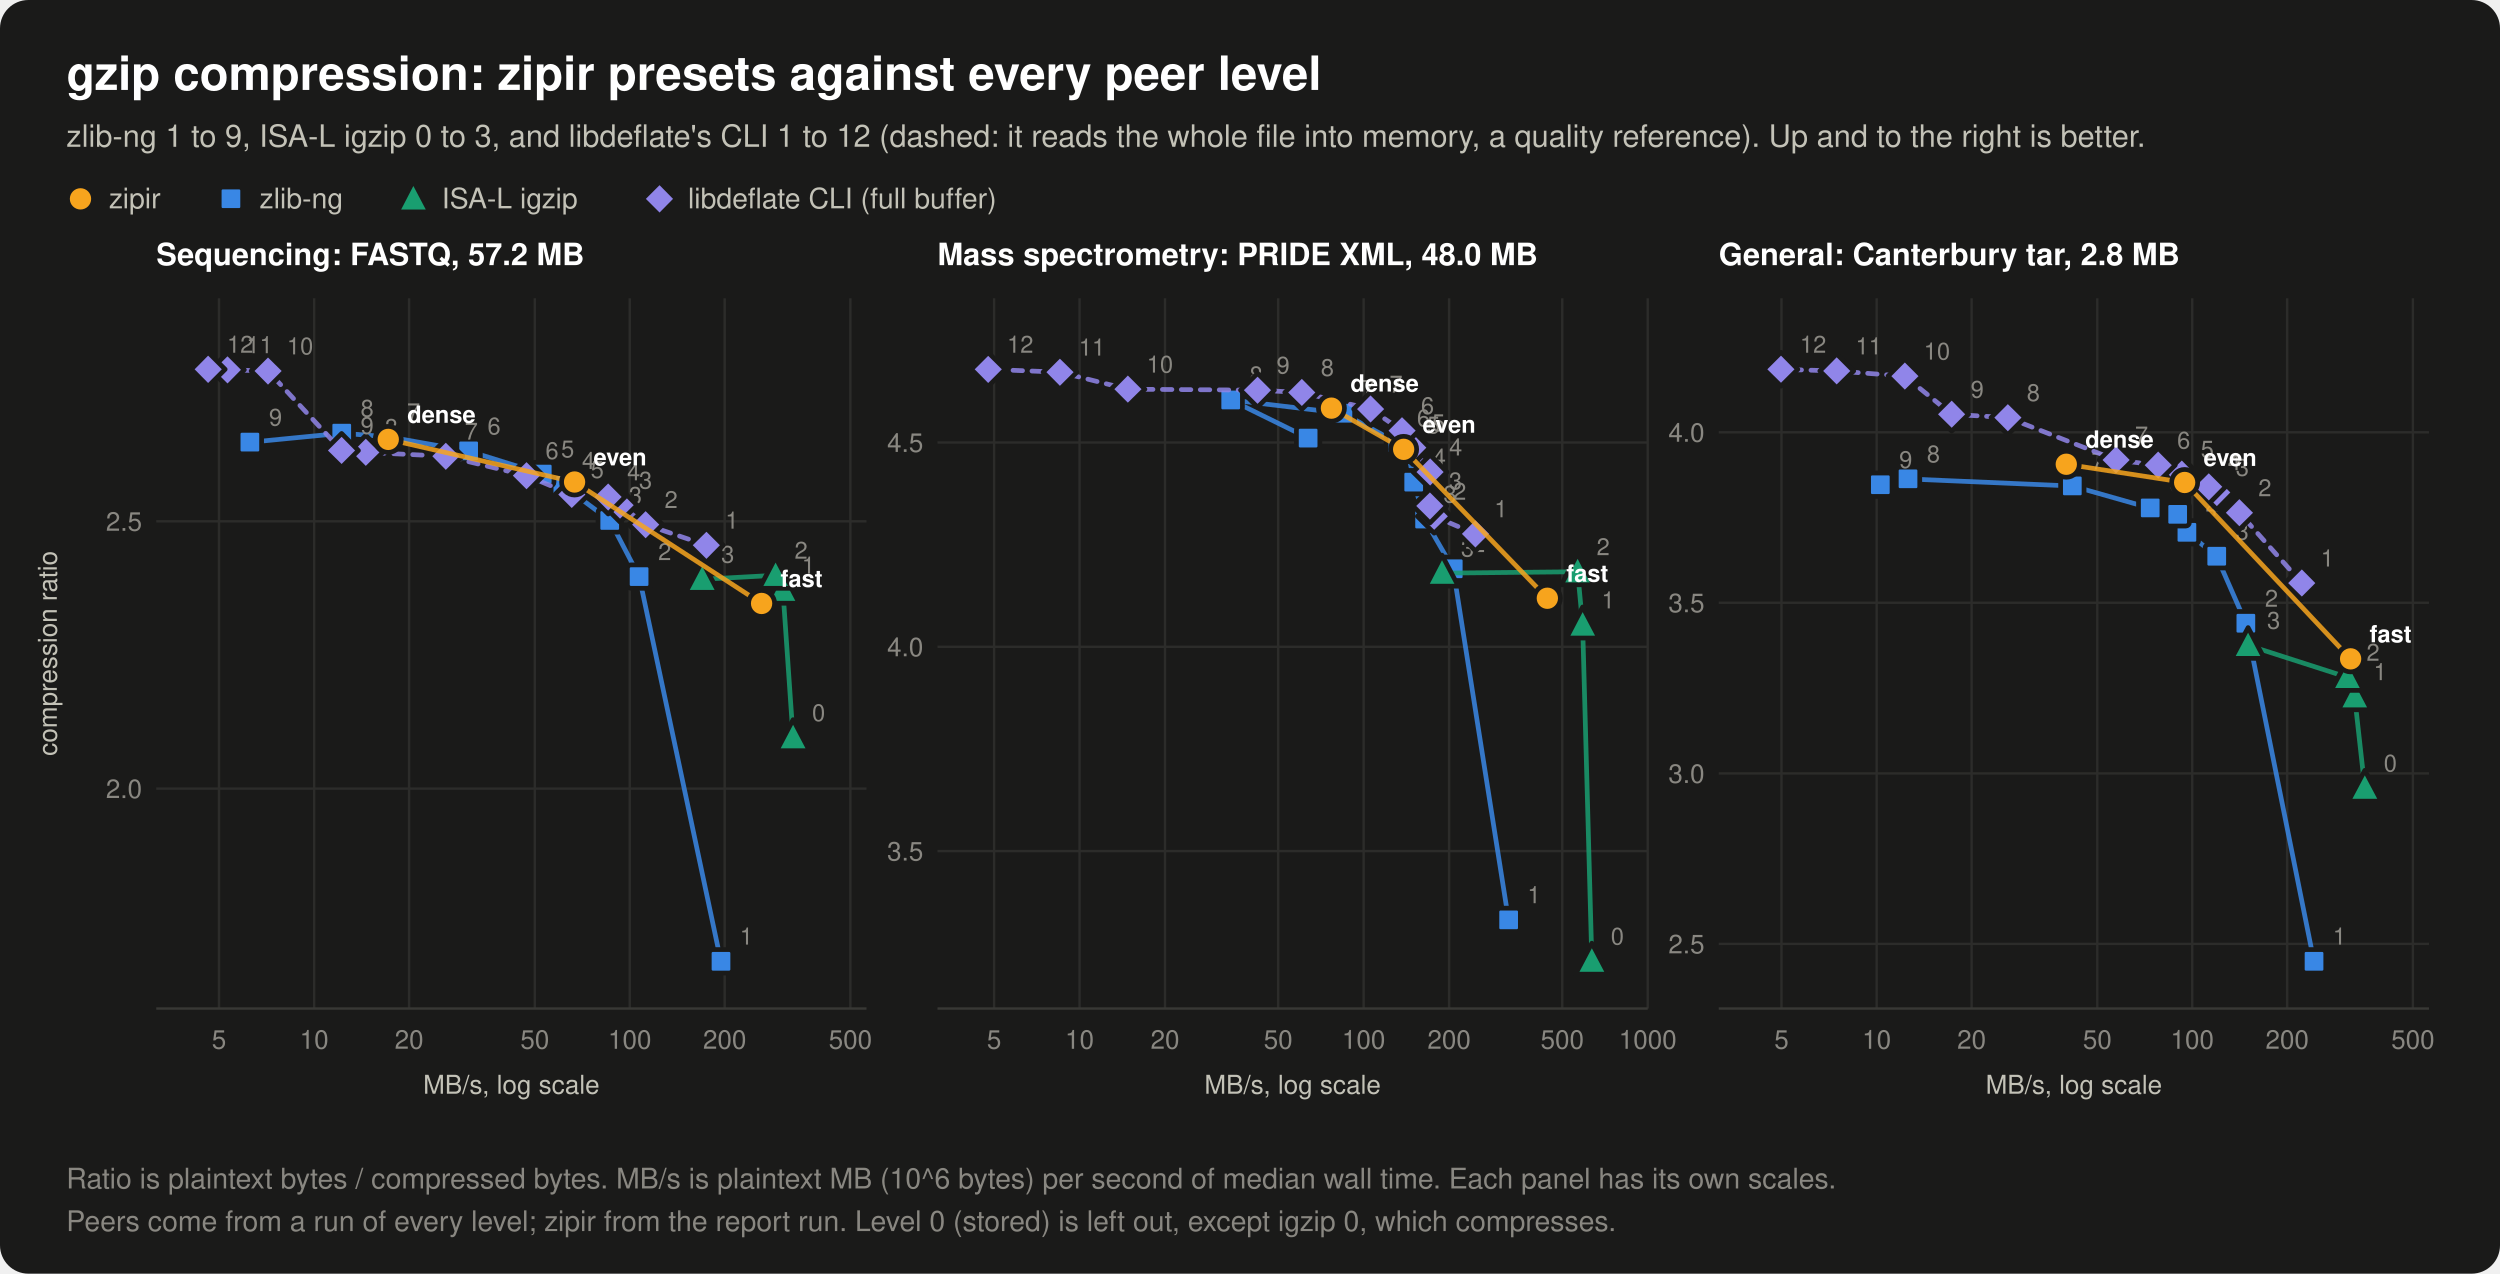
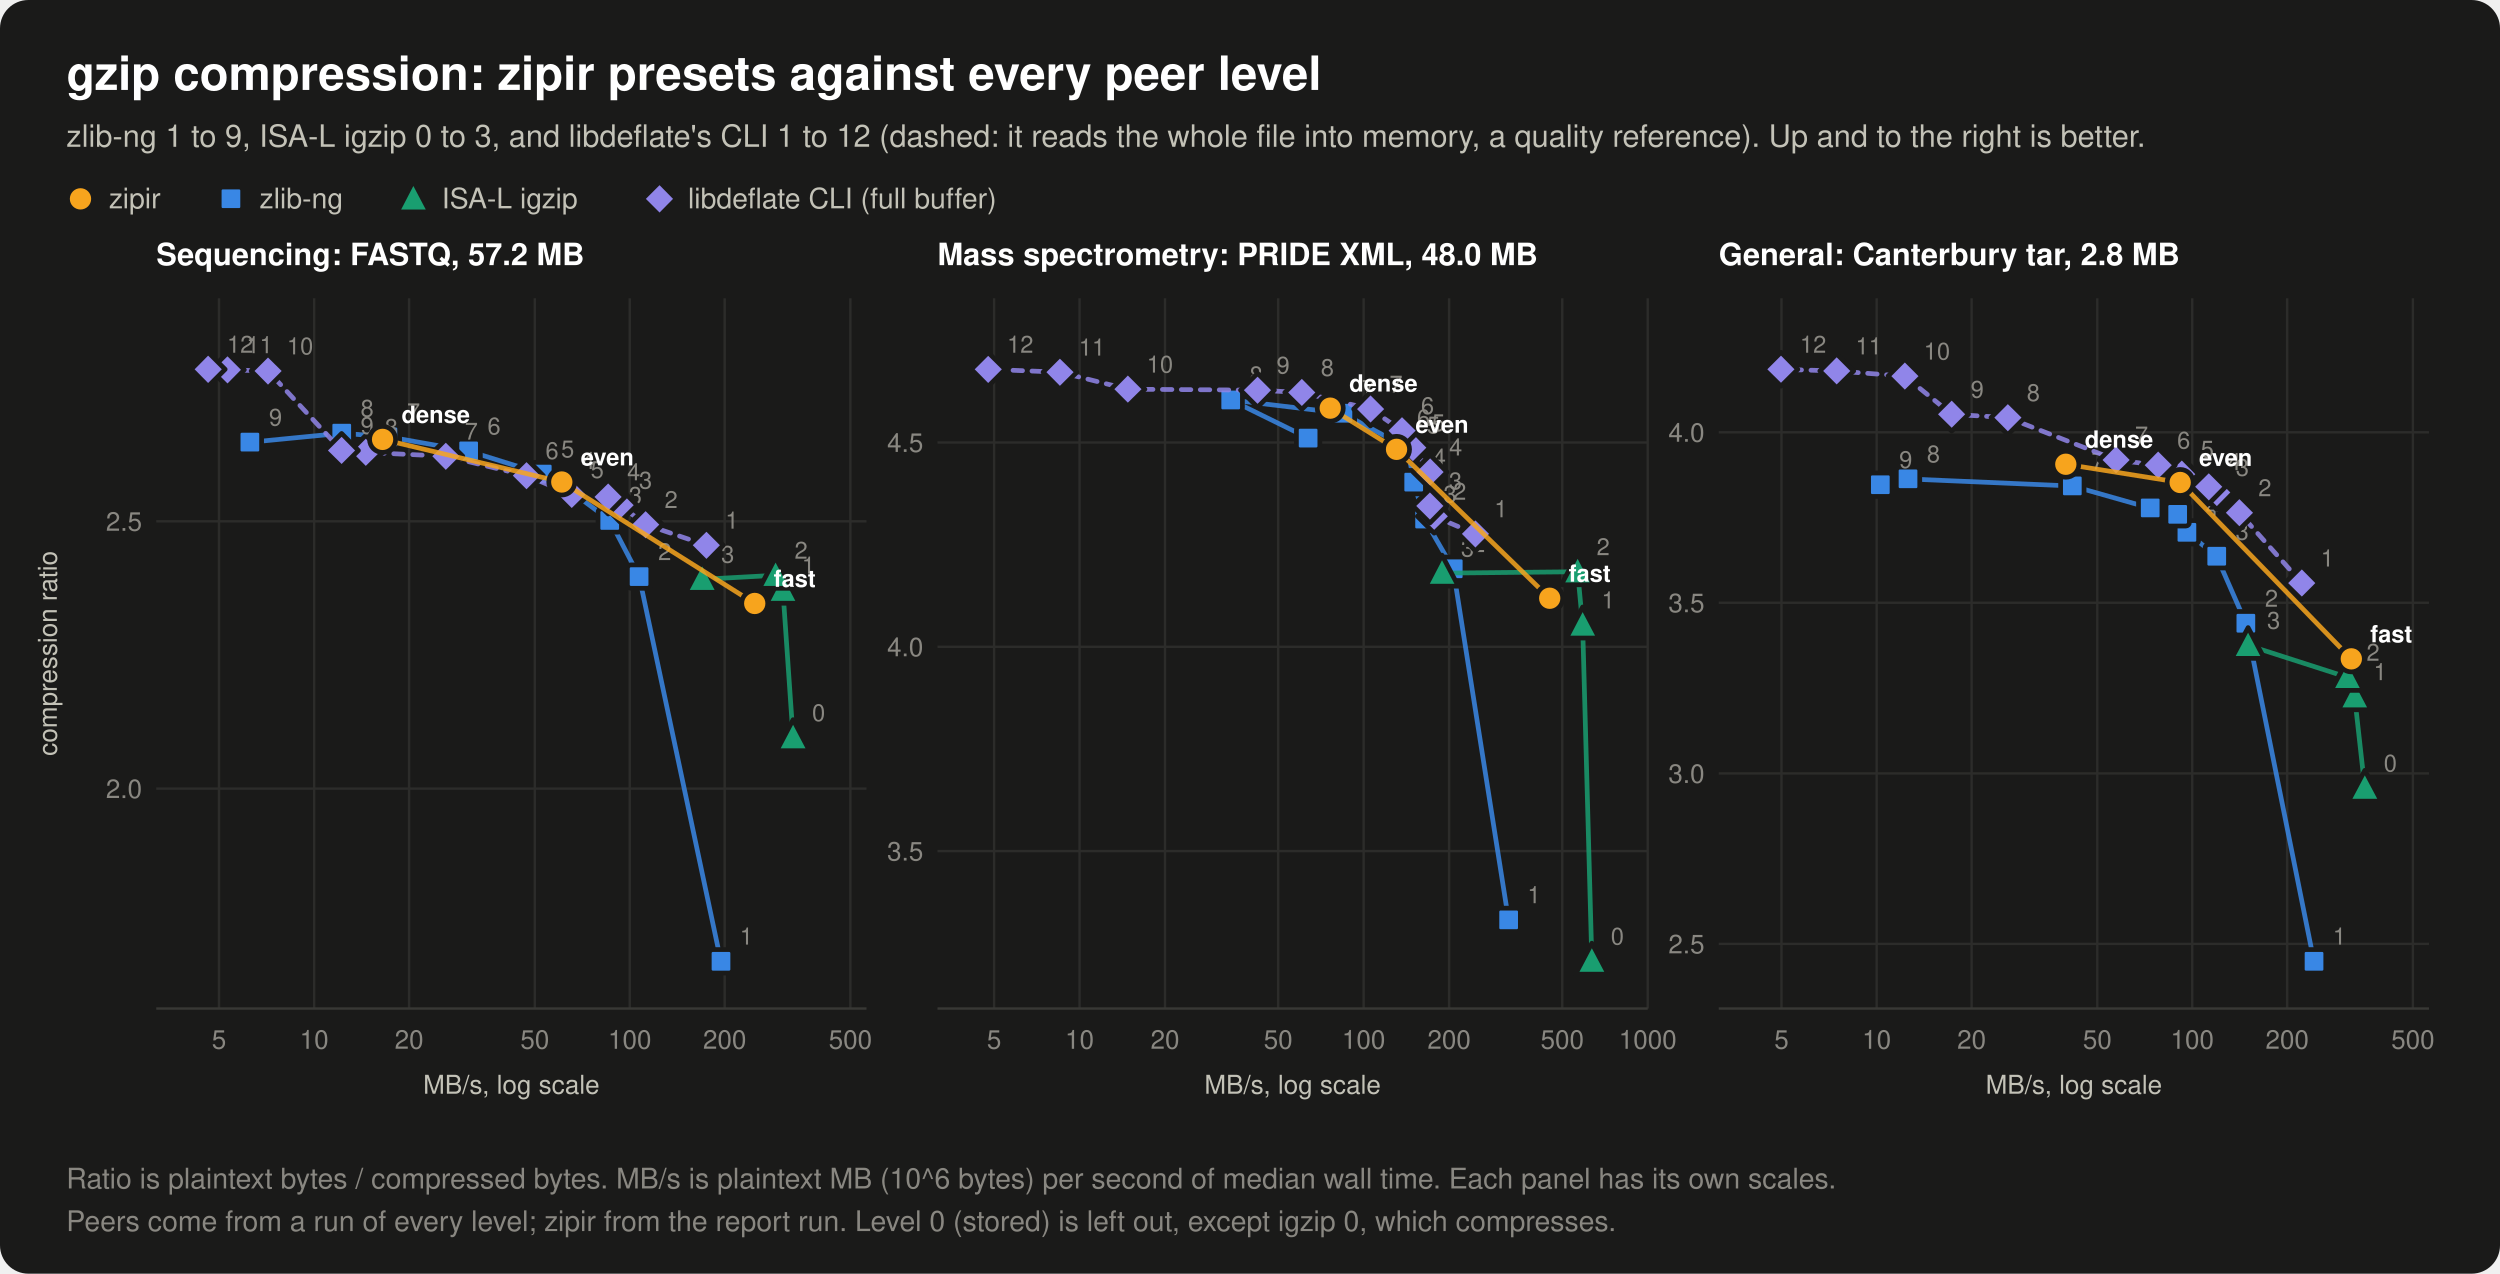
<svg xmlns="http://www.w3.org/2000/svg" viewBox="0 0 1056 538" width="1056" height="538" role="img" font-family="system-ui, -apple-system, &quot;Segoe UI&quot;, Helvetica, Arial, sans-serif">
  <rect width="1056" height="538" rx="12" fill="#1a1a19" />
  <text x="28.0" y="38.0" font-size="20" fill="#ffffff" text-anchor="start" font-weight="650">gzip compression: zipir presets against every peer level</text>
  <text x="28.0" y="62.0" font-size="13" fill="#c3c2b7" text-anchor="start" font-weight="400">zlib-ng 1 to 9, ISA-L igzip 0 to 3, and libdeflate's CLI 1 to 12 (dashed: it reads the whole file into memory, a quality reference). Up and to the right is better.</text>
  <circle cx="34.0" cy="84.0" r="5.5" fill="#f7a41d" stroke="#1a1a19" stroke-width="2" />
  <text x="46.0" y="88.0" font-size="12" fill="#c3c2b7" text-anchor="start" font-weight="400">zipir</text>
  <rect x="92.6" y="79.0" width="9.9" height="9.9" rx="1.5" fill="#3987e5" stroke="#1a1a19" stroke-width="2" />
  <text x="109.6" y="88.0" font-size="12" fill="#c3c2b7" text-anchor="start" font-weight="400">zlib-ng</text>
  <path d="M174.6,76.4 L181.5,89.5 L167.8,89.5 Z" fill="#199e70" stroke="#1a1a19" stroke-width="2" stroke-linejoin="round" />
  <text x="186.6" y="88.0" font-size="12" fill="#c3c2b7" text-anchor="start" font-weight="400">ISA-L igzip</text>
  <path d="M278.6,76.8 L285.7,84.0 L278.6,91.2 L271.4,84.0 Z" fill="#9085e9" stroke="#1a1a19" stroke-width="2" stroke-linejoin="round" />
  <text x="290.6" y="88.0" font-size="12" fill="#c3c2b7" text-anchor="start" font-weight="400">libdeflate CLI (full buffer)</text>
  <text x="66.0" y="112.0" font-size="13" fill="#ffffff" text-anchor="start" font-weight="600">Sequencing: FASTQ, 57.2 MB</text>
  <line x1="92.5" y1="126.0" x2="92.5" y2="426.0" stroke="#2c2c2a" stroke-width="1" />
  <text x="92.5" y="443.0" font-size="11" fill="#898781" text-anchor="middle" font-weight="400">5</text>
  <line x1="132.7" y1="126.0" x2="132.7" y2="426.0" stroke="#2c2c2a" stroke-width="1" />
  <text x="132.7" y="443.0" font-size="11" fill="#898781" text-anchor="middle" font-weight="400">10</text>
  <line x1="172.8" y1="126.0" x2="172.8" y2="426.0" stroke="#2c2c2a" stroke-width="1" />
  <text x="172.8" y="443.0" font-size="11" fill="#898781" text-anchor="middle" font-weight="400">20</text>
  <line x1="225.9" y1="126.0" x2="225.9" y2="426.0" stroke="#2c2c2a" stroke-width="1" />
  <text x="225.9" y="443.0" font-size="11" fill="#898781" text-anchor="middle" font-weight="400">50</text>
  <line x1="266.0" y1="126.0" x2="266.0" y2="426.0" stroke="#2c2c2a" stroke-width="1" />
  <text x="266.0" y="443.0" font-size="11" fill="#898781" text-anchor="middle" font-weight="400">100</text>
  <line x1="306.1" y1="126.0" x2="306.1" y2="426.0" stroke="#2c2c2a" stroke-width="1" />
  <text x="306.1" y="443.0" font-size="11" fill="#898781" text-anchor="middle" font-weight="400">200</text>
  <line x1="359.2" y1="126.0" x2="359.2" y2="426.0" stroke="#2c2c2a" stroke-width="1" />
  <text x="359.2" y="443.0" font-size="11" fill="#898781" text-anchor="middle" font-weight="400">500</text>
  <line x1="66.0" y1="333.1" x2="366.0" y2="333.1" stroke="#2c2c2a" stroke-width="1" />
  <text x="60.0" y="337.1" font-size="11" fill="#898781" text-anchor="end" font-weight="400">2.0</text>
  <line x1="66.0" y1="220.2" x2="366.0" y2="220.2" stroke="#2c2c2a" stroke-width="1" />
  <text x="60.0" y="224.2" font-size="11" fill="#898781" text-anchor="end" font-weight="400">2.5</text>
  <line x1="66.0" y1="426.0" x2="366.0" y2="426.0" stroke="#383835" stroke-width="1" />
  <path d="M304.5,406.0 L270.0,243.6 L257.6,219.8 L237.8,205.1 L229.0,200.2 L197.9,190.5 L163.9,184.5 L144.3,183.0 L105.6,186.8" fill="none" stroke="#3987e5" stroke-width="2" stroke-linejoin="round" stroke-linecap="round" opacity="0.85" />
  <rect x="299.6" y="401.1" width="9.9" height="9.9" rx="1.5" fill="#3987e5" stroke="#1a1a19" stroke-width="2" />
  <text x="312.5" y="399.0" font-size="10" fill="#898781" text-anchor="start" font-weight="400">1</text>
  <rect x="265.0" y="238.6" width="9.9" height="9.9" rx="1.5" fill="#3987e5" stroke="#1a1a19" stroke-width="2" />
  <text x="278.0" y="236.6" font-size="10" fill="#898781" text-anchor="start" font-weight="400">2</text>
  <rect x="252.6" y="214.9" width="9.9" height="9.9" rx="1.5" fill="#3987e5" stroke="#1a1a19" stroke-width="2" />
  <text x="265.6" y="212.8" font-size="10" fill="#898781" text-anchor="start" font-weight="400">3</text>
  <rect x="232.8" y="200.1" width="9.9" height="9.9" rx="1.5" fill="#3987e5" stroke="#1a1a19" stroke-width="2" />
  <text x="245.8" y="198.1" font-size="10" fill="#898781" text-anchor="start" font-weight="400">4</text>
  <rect x="224.1" y="195.3" width="9.9" height="9.9" rx="1.5" fill="#3987e5" stroke="#1a1a19" stroke-width="2" />
  <text x="237.0" y="193.2" font-size="10" fill="#898781" text-anchor="start" font-weight="400">5</text>
  <rect x="193.0" y="185.5" width="9.9" height="9.9" rx="1.5" fill="#3987e5" stroke="#1a1a19" stroke-width="2" />
  <text x="205.9" y="183.5" font-size="10" fill="#898781" text-anchor="start" font-weight="400">6</text>
  <rect x="158.9" y="179.6" width="9.9" height="9.9" rx="1.5" fill="#3987e5" stroke="#1a1a19" stroke-width="2" />
  <text x="171.9" y="177.5" font-size="10" fill="#898781" text-anchor="start" font-weight="400">7</text>
  <rect x="139.4" y="178.0" width="9.9" height="9.9" rx="1.5" fill="#3987e5" stroke="#1a1a19" stroke-width="2" />
  <text x="152.3" y="176.0" font-size="10" fill="#898781" text-anchor="start" font-weight="400">8</text>
  <rect x="100.6" y="181.8" width="9.9" height="9.9" rx="1.5" fill="#3987e5" stroke="#1a1a19" stroke-width="2" />
  <text x="113.6" y="179.8" font-size="10" fill="#898781" text-anchor="start" font-weight="400">9</text>
  <path d="M335.0,311.6 L330.7,249.3 L327.6,243.0 L296.6,244.7" fill="none" stroke="#199e70" stroke-width="2" stroke-linejoin="round" stroke-linecap="round" opacity="0.85" />
  <path d="M335.0,304.0 L341.9,317.1 L328.1,317.1 Z" fill="#199e70" stroke="#1a1a19" stroke-width="2" stroke-linejoin="round" />
  <text x="343.0" y="304.6" font-size="10" fill="#898781" text-anchor="start" font-weight="400">0</text>
  <path d="M330.7,241.7 L337.6,254.8 L323.9,254.8 Z" fill="#199e70" stroke="#1a1a19" stroke-width="2" stroke-linejoin="round" />
  <text x="338.7" y="242.3" font-size="10" fill="#898781" text-anchor="start" font-weight="400">1</text>
  <path d="M327.6,235.5 L334.5,248.5 L320.8,248.5 Z" fill="#199e70" stroke="#1a1a19" stroke-width="2" stroke-linejoin="round" />
  <text x="335.6" y="236.0" font-size="10" fill="#898781" text-anchor="start" font-weight="400">2</text>
  <path d="M296.6,237.1 L303.5,250.2 L289.7,250.2 Z" fill="#199e70" stroke="#1a1a19" stroke-width="2" stroke-linejoin="round" />
  <text x="304.6" y="237.7" font-size="10" fill="#898781" text-anchor="start" font-weight="400">3</text>
  <path d="M298.4,230.3 L272.7,221.6 L261.9,213.4 L256.9,209.9 L241.5,208.9 L222.4,200.9 L188.3,192.7 L154.5,191.1 L144.3,190.3 L113.2,156.7 L96.1,156.2 L87.9,156.0" fill="none" stroke="#9085e9" stroke-width="2" stroke-dasharray="4 4" stroke-linejoin="round" stroke-linecap="round" opacity="0.85" />
  <path d="M298.4,223.2 L305.5,230.3 L298.4,237.5 L291.2,230.3 Z" fill="#9085e9" stroke="#1a1a19" stroke-width="2" stroke-linejoin="round" />
  <text x="306.4" y="223.3" font-size="10" fill="#898781" text-anchor="start" font-weight="400">1</text>
  <path d="M272.7,214.5 L279.9,221.6 L272.7,228.8 L265.6,221.6 Z" fill="#9085e9" stroke="#1a1a19" stroke-width="2" stroke-linejoin="round" />
  <text x="280.7" y="214.6" font-size="10" fill="#898781" text-anchor="start" font-weight="400">2</text>
  <path d="M261.9,206.2 L269.1,213.4 L261.9,220.5 L254.8,213.4 Z" fill="#9085e9" stroke="#1a1a19" stroke-width="2" stroke-linejoin="round" />
  <text x="269.9" y="206.4" font-size="10" fill="#898781" text-anchor="start" font-weight="400">3</text>
  <path d="M256.9,202.8 L264.0,209.9 L256.9,217.1 L249.7,209.9 Z" fill="#9085e9" stroke="#1a1a19" stroke-width="2" stroke-linejoin="round" />
  <text x="264.9" y="202.9" font-size="10" fill="#898781" text-anchor="start" font-weight="400">4</text>
  <path d="M241.5,201.7 L248.7,208.9 L241.5,216.0 L234.4,208.9 Z" fill="#9085e9" stroke="#1a1a19" stroke-width="2" stroke-linejoin="round" />
  <text x="249.5" y="201.9" font-size="10" fill="#898781" text-anchor="start" font-weight="400">5</text>
  <path d="M222.4,193.8 L229.5,200.9 L222.4,208.1 L215.2,200.9 Z" fill="#9085e9" stroke="#1a1a19" stroke-width="2" stroke-linejoin="round" />
  <text x="230.4" y="193.9" font-size="10" fill="#898781" text-anchor="start" font-weight="400">6</text>
  <path d="M188.3,185.6 L195.5,192.7 L188.3,199.9 L181.2,192.7 Z" fill="#9085e9" stroke="#1a1a19" stroke-width="2" stroke-linejoin="round" />
  <text x="196.3" y="185.7" font-size="10" fill="#898781" text-anchor="start" font-weight="400">7</text>
  <path d="M154.5,183.9 L161.7,191.1 L154.5,198.2 L147.4,191.1 Z" fill="#9085e9" stroke="#1a1a19" stroke-width="2" stroke-linejoin="round" />
  <text x="162.5" y="184.1" font-size="10" fill="#898781" text-anchor="start" font-weight="400">8</text>
  <path d="M144.3,183.1 L151.4,190.3 L144.3,197.4 L137.1,190.3 Z" fill="#9085e9" stroke="#1a1a19" stroke-width="2" stroke-linejoin="round" />
  <text x="152.3" y="183.3" font-size="10" fill="#898781" text-anchor="start" font-weight="400">9</text>
  <path d="M113.2,149.6 L120.4,156.7 L113.2,163.9 L106.1,156.7 Z" fill="#9085e9" stroke="#1a1a19" stroke-width="2" stroke-linejoin="round" />
  <text x="121.2" y="149.7" font-size="10" fill="#898781" text-anchor="start" font-weight="400">10</text>
  <path d="M96.1,149.1 L103.2,156.2 L96.1,163.4 L88.9,156.2 Z" fill="#9085e9" stroke="#1a1a19" stroke-width="2" stroke-linejoin="round" />
  <text x="104.1" y="149.2" font-size="10" fill="#898781" text-anchor="start" font-weight="400">11</text>
  <path d="M87.9,148.8 L95.1,156.0 L87.9,163.2 L80.8,156.0 Z" fill="#9085e9" stroke="#1a1a19" stroke-width="2" stroke-linejoin="round" />
  <text x="95.9" y="149.0" font-size="10" fill="#898781" text-anchor="start" font-weight="400">12</text>
-   <path d="M321.7,254.9 L242.7,203.6 L164.0,185.6" fill="none" stroke="#f7a41d" stroke-width="2" stroke-linejoin="round" stroke-linecap="round" opacity="0.85" />
-   <circle cx="321.7" cy="254.9" r="5.5" fill="#f7a41d" stroke="#1a1a19" stroke-width="2" />
-   <text x="329.7" y="247.9" font-size="10" fill="#ffffff" text-anchor="start" font-weight="600">fast</text>
-   <circle cx="242.7" cy="203.6" r="5.5" fill="#f7a41d" stroke="#1a1a19" stroke-width="2" />
-   <text x="250.7" y="196.6" font-size="10" fill="#ffffff" text-anchor="start" font-weight="600">even</text>
-   <circle cx="164.0" cy="185.6" r="5.5" fill="#f7a41d" stroke="#1a1a19" stroke-width="2" />
-   <text x="172.0" y="178.6" font-size="10" fill="#ffffff" text-anchor="start" font-weight="600">dense</text>
+   <path d="M318.8,254.9 L237.3,203.6 L161.6,185.6" fill="none" stroke="#f7a41d" stroke-width="2" stroke-linejoin="round" stroke-linecap="round" opacity="0.85" />
+   <circle cx="318.8" cy="254.9" r="5.5" fill="#f7a41d" stroke="#1a1a19" stroke-width="2" />
+   <text x="326.8" y="247.9" font-size="10" fill="#ffffff" text-anchor="start" font-weight="600">fast</text>
+   <circle cx="237.3" cy="203.6" r="5.5" fill="#f7a41d" stroke="#1a1a19" stroke-width="2" />
+   <text x="245.3" y="196.6" font-size="10" fill="#ffffff" text-anchor="start" font-weight="600">even</text>
+   <circle cx="161.6" cy="185.6" r="5.5" fill="#f7a41d" stroke="#1a1a19" stroke-width="2" />
+   <text x="169.6" y="178.6" font-size="10" fill="#ffffff" text-anchor="start" font-weight="600">dense</text>
  <text x="216.0" y="462.0" font-size="11" fill="#c3c2b7" text-anchor="middle" font-weight="400">MB/s, log scale</text>
  <text x="396.0" y="112.0" font-size="13" fill="#ffffff" text-anchor="start" font-weight="600">Mass spectrometry: PRIDE XML, 48.0 MB</text>
  <line x1="419.9" y1="126.0" x2="419.9" y2="426.0" stroke="#2c2c2a" stroke-width="1" />
  <text x="419.9" y="443.0" font-size="11" fill="#898781" text-anchor="middle" font-weight="400">5</text>
  <line x1="456.0" y1="126.0" x2="456.0" y2="426.0" stroke="#2c2c2a" stroke-width="1" />
  <text x="456.0" y="443.0" font-size="11" fill="#898781" text-anchor="middle" font-weight="400">10</text>
  <line x1="492.1" y1="126.0" x2="492.1" y2="426.0" stroke="#2c2c2a" stroke-width="1" />
  <text x="492.1" y="443.0" font-size="11" fill="#898781" text-anchor="middle" font-weight="400">20</text>
  <line x1="539.9" y1="126.0" x2="539.9" y2="426.0" stroke="#2c2c2a" stroke-width="1" />
  <text x="539.9" y="443.0" font-size="11" fill="#898781" text-anchor="middle" font-weight="400">50</text>
  <line x1="576.0" y1="126.0" x2="576.0" y2="426.0" stroke="#2c2c2a" stroke-width="1" />
  <text x="576.0" y="443.0" font-size="11" fill="#898781" text-anchor="middle" font-weight="400">100</text>
  <line x1="612.1" y1="126.0" x2="612.1" y2="426.0" stroke="#2c2c2a" stroke-width="1" />
  <text x="612.1" y="443.0" font-size="11" fill="#898781" text-anchor="middle" font-weight="400">200</text>
  <line x1="659.9" y1="126.0" x2="659.9" y2="426.0" stroke="#2c2c2a" stroke-width="1" />
  <text x="659.9" y="443.0" font-size="11" fill="#898781" text-anchor="middle" font-weight="400">500</text>
  <line x1="696.0" y1="126.0" x2="696.0" y2="426.0" stroke="#2c2c2a" stroke-width="1" />
  <text x="696.0" y="443.0" font-size="11" fill="#898781" text-anchor="middle" font-weight="400">1000</text>
  <line x1="396.0" y1="359.5" x2="696.0" y2="359.5" stroke="#2c2c2a" stroke-width="1" />
  <text x="390.0" y="363.5" font-size="11" fill="#898781" text-anchor="end" font-weight="400">3.5</text>
  <line x1="396.0" y1="273.2" x2="696.0" y2="273.2" stroke="#2c2c2a" stroke-width="1" />
  <text x="390.0" y="277.2" font-size="11" fill="#898781" text-anchor="end" font-weight="400">4.0</text>
  <line x1="396.0" y1="186.9" x2="696.0" y2="186.9" stroke="#2c2c2a" stroke-width="1" />
  <text x="390.0" y="190.9" font-size="11" fill="#898781" text-anchor="end" font-weight="400">4.5</text>
  <line x1="396.0" y1="426.0" x2="696.0" y2="426.0" stroke="#383835" stroke-width="1" />
  <path d="M637.2,388.5 L613.8,240.2 L601.7,219.3 L597.2,203.7 L594.7,190.1 L590.5,187.1 L567.2,174.6 L519.8,168.9 L552.5,185.0" fill="none" stroke="#3987e5" stroke-width="2" stroke-linejoin="round" stroke-linecap="round" opacity="0.85" />
  <rect x="632.3" y="383.6" width="9.9" height="9.9" rx="1.5" fill="#3987e5" stroke="#1a1a19" stroke-width="2" />
  <text x="645.2" y="381.5" font-size="10" fill="#898781" text-anchor="start" font-weight="400">1</text>
  <rect x="608.9" y="235.3" width="9.9" height="9.9" rx="1.5" fill="#3987e5" stroke="#1a1a19" stroke-width="2" />
  <text x="621.8" y="233.2" font-size="10" fill="#898781" text-anchor="start" font-weight="400">2</text>
  <rect x="596.8" y="214.3" width="9.9" height="9.9" rx="1.5" fill="#3987e5" stroke="#1a1a19" stroke-width="2" />
  <text x="609.7" y="212.3" font-size="10" fill="#898781" text-anchor="start" font-weight="400">3</text>
  <rect x="592.2" y="198.7" width="9.9" height="9.9" rx="1.5" fill="#3987e5" stroke="#1a1a19" stroke-width="2" />
  <text x="605.2" y="196.7" font-size="10" fill="#898781" text-anchor="start" font-weight="400">4</text>
  <rect x="589.7" y="185.1" width="9.9" height="9.9" rx="1.5" fill="#3987e5" stroke="#1a1a19" stroke-width="2" />
  <text x="602.7" y="183.1" font-size="10" fill="#898781" text-anchor="start" font-weight="400">5</text>
  <rect x="585.5" y="182.1" width="9.9" height="9.9" rx="1.5" fill="#3987e5" stroke="#1a1a19" stroke-width="2" />
  <text x="598.5" y="180.1" font-size="10" fill="#898781" text-anchor="start" font-weight="400">6</text>
  <rect x="562.3" y="169.6" width="9.9" height="9.9" rx="1.5" fill="#3987e5" stroke="#1a1a19" stroke-width="2" />
  <text x="575.2" y="167.6" font-size="10" fill="#898781" text-anchor="start" font-weight="400">7</text>
  <rect x="514.9" y="164.0" width="9.9" height="9.9" rx="1.5" fill="#3987e5" stroke="#1a1a19" stroke-width="2" />
  <text x="527.8" y="161.9" font-size="10" fill="#898781" text-anchor="start" font-weight="400">8</text>
  <rect x="547.6" y="180.1" width="9.9" height="9.9" rx="1.5" fill="#3987e5" stroke="#1a1a19" stroke-width="2" />
  <text x="560.5" y="178.0" font-size="10" fill="#898781" text-anchor="start" font-weight="400">9</text>
  <path d="M672.4,406.0 L668.5,264.0 L666.4,241.5 L609.1,242.1" fill="none" stroke="#199e70" stroke-width="2" stroke-linejoin="round" stroke-linecap="round" opacity="0.85" />
  <path d="M672.4,398.4 L679.3,411.5 L665.5,411.5 Z" fill="#199e70" stroke="#1a1a19" stroke-width="2" stroke-linejoin="round" />
  <text x="680.4" y="399.0" font-size="10" fill="#898781" text-anchor="start" font-weight="400">0</text>
  <path d="M668.5,256.4 L675.4,269.5 L661.7,269.5 Z" fill="#199e70" stroke="#1a1a19" stroke-width="2" stroke-linejoin="round" />
  <text x="676.5" y="257.0" font-size="10" fill="#898781" text-anchor="start" font-weight="400">1</text>
  <path d="M666.4,233.9 L673.2,247.0 L659.5,247.0 Z" fill="#199e70" stroke="#1a1a19" stroke-width="2" stroke-linejoin="round" />
  <text x="674.4" y="234.5" font-size="10" fill="#898781" text-anchor="start" font-weight="400">2</text>
  <path d="M609.1,234.5 L616.0,247.6 L602.3,247.6 Z" fill="#199e70" stroke="#1a1a19" stroke-width="2" stroke-linejoin="round" />
  <text x="617.1" y="235.1" font-size="10" fill="#898781" text-anchor="start" font-weight="400">3</text>
  <path d="M623.2,225.5 L605.8,218.1 L604.0,213.7 L604.1,199.4 L596.8,189.1 L592.2,181.9 L578.9,172.8 L549.9,165.8 L531.2,164.8 L476.4,164.4 L447.7,157.2 L417.4,156.0" fill="none" stroke="#9085e9" stroke-width="2" stroke-dasharray="4 4" stroke-linejoin="round" stroke-linecap="round" opacity="0.85" />
  <path d="M623.2,218.4 L630.4,225.5 L623.2,232.7 L616.1,225.5 Z" fill="#9085e9" stroke="#1a1a19" stroke-width="2" stroke-linejoin="round" />
  <text x="631.2" y="218.5" font-size="10" fill="#898781" text-anchor="start" font-weight="400">1</text>
  <path d="M605.8,210.9 L613.0,218.1 L605.8,225.2 L598.7,218.1 Z" fill="#9085e9" stroke="#1a1a19" stroke-width="2" stroke-linejoin="round" />
  <text x="613.8" y="211.1" font-size="10" fill="#898781" text-anchor="start" font-weight="400">2</text>
  <path d="M604.0,206.6 L611.1,213.7 L604.0,220.9 L596.8,213.7 Z" fill="#9085e9" stroke="#1a1a19" stroke-width="2" stroke-linejoin="round" />
  <text x="612.0" y="206.7" font-size="10" fill="#898781" text-anchor="start" font-weight="400">3</text>
  <path d="M604.1,192.2 L611.2,199.4 L604.1,206.5 L596.9,199.4 Z" fill="#9085e9" stroke="#1a1a19" stroke-width="2" stroke-linejoin="round" />
  <text x="612.1" y="192.4" font-size="10" fill="#898781" text-anchor="start" font-weight="400">4</text>
  <path d="M596.8,181.9 L603.9,189.1 L596.8,196.2 L589.6,189.1 Z" fill="#9085e9" stroke="#1a1a19" stroke-width="2" stroke-linejoin="round" />
  <text x="604.8" y="182.1" font-size="10" fill="#898781" text-anchor="start" font-weight="400">5</text>
  <path d="M592.2,174.8 L599.4,181.9 L592.2,189.1 L585.1,181.9 Z" fill="#9085e9" stroke="#1a1a19" stroke-width="2" stroke-linejoin="round" />
  <text x="600.2" y="174.9" font-size="10" fill="#898781" text-anchor="start" font-weight="400">6</text>
  <path d="M578.9,165.6 L586.1,172.8 L578.9,179.9 L571.8,172.8 Z" fill="#9085e9" stroke="#1a1a19" stroke-width="2" stroke-linejoin="round" />
  <text x="586.9" y="165.8" font-size="10" fill="#898781" text-anchor="start" font-weight="400">7</text>
  <path d="M549.9,158.6 L557.0,165.8 L549.9,172.9 L542.7,165.8 Z" fill="#9085e9" stroke="#1a1a19" stroke-width="2" stroke-linejoin="round" />
  <text x="557.9" y="158.8" font-size="10" fill="#898781" text-anchor="start" font-weight="400">8</text>
  <path d="M531.2,157.7 L538.3,164.8 L531.2,172.0 L524.0,164.8 Z" fill="#9085e9" stroke="#1a1a19" stroke-width="2" stroke-linejoin="round" />
  <text x="539.2" y="157.8" font-size="10" fill="#898781" text-anchor="start" font-weight="400">9</text>
  <path d="M476.4,157.2 L483.6,164.4 L476.4,171.5 L469.3,164.4 Z" fill="#9085e9" stroke="#1a1a19" stroke-width="2" stroke-linejoin="round" />
  <text x="484.4" y="157.4" font-size="10" fill="#898781" text-anchor="start" font-weight="400">10</text>
  <path d="M447.7,150.1 L454.9,157.2 L447.7,164.4 L440.6,157.2 Z" fill="#9085e9" stroke="#1a1a19" stroke-width="2" stroke-linejoin="round" />
  <text x="455.7" y="150.2" font-size="10" fill="#898781" text-anchor="start" font-weight="400">11</text>
  <path d="M417.4,148.9 L424.6,156.0 L417.4,163.2 L410.3,156.0 Z" fill="#9085e9" stroke="#1a1a19" stroke-width="2" stroke-linejoin="round" />
  <text x="425.4" y="149.0" font-size="10" fill="#898781" text-anchor="start" font-weight="400">12</text>
-   <path d="M653.6,252.7 L592.9,189.8 L562.4,172.4" fill="none" stroke="#f7a41d" stroke-width="2" stroke-linejoin="round" stroke-linecap="round" opacity="0.85" />
-   <circle cx="653.6" cy="252.7" r="5.5" fill="#f7a41d" stroke="#1a1a19" stroke-width="2" />
-   <text x="661.6" y="245.7" font-size="10" fill="#ffffff" text-anchor="start" font-weight="600">fast</text>
-   <circle cx="592.9" cy="189.8" r="5.5" fill="#f7a41d" stroke="#1a1a19" stroke-width="2" />
-   <text x="600.9" y="182.8" font-size="10" fill="#ffffff" text-anchor="start" font-weight="600">even</text>
-   <circle cx="562.4" cy="172.4" r="5.5" fill="#f7a41d" stroke="#1a1a19" stroke-width="2" />
-   <text x="570.4" y="165.4" font-size="10" fill="#ffffff" text-anchor="start" font-weight="600">dense</text>
+   <path d="M654.6,252.7 L589.9,189.8 L561.9,172.4" fill="none" stroke="#f7a41d" stroke-width="2" stroke-linejoin="round" stroke-linecap="round" opacity="0.85" />
+   <circle cx="654.6" cy="252.7" r="5.5" fill="#f7a41d" stroke="#1a1a19" stroke-width="2" />
+   <text x="662.6" y="245.7" font-size="10" fill="#ffffff" text-anchor="start" font-weight="600">fast</text>
+   <circle cx="589.9" cy="189.8" r="5.5" fill="#f7a41d" stroke="#1a1a19" stroke-width="2" />
+   <text x="597.9" y="182.8" font-size="10" fill="#ffffff" text-anchor="start" font-weight="600">even</text>
+   <circle cx="561.9" cy="172.4" r="5.5" fill="#f7a41d" stroke="#1a1a19" stroke-width="2" />
+   <text x="569.9" y="165.4" font-size="10" fill="#ffffff" text-anchor="start" font-weight="600">dense</text>
  <text x="546.0" y="462.0" font-size="11" fill="#c3c2b7" text-anchor="middle" font-weight="400">MB/s, log scale</text>
  <text x="726.0" y="112.0" font-size="13" fill="#ffffff" text-anchor="start" font-weight="600">General: Canterbury tar, 2.8 MB</text>
  <line x1="752.5" y1="126.0" x2="752.5" y2="426.0" stroke="#2c2c2a" stroke-width="1" />
  <text x="752.5" y="443.0" font-size="11" fill="#898781" text-anchor="middle" font-weight="400">5</text>
  <line x1="792.7" y1="126.0" x2="792.7" y2="426.0" stroke="#2c2c2a" stroke-width="1" />
  <text x="792.7" y="443.0" font-size="11" fill="#898781" text-anchor="middle" font-weight="400">10</text>
  <line x1="832.8" y1="126.0" x2="832.8" y2="426.0" stroke="#2c2c2a" stroke-width="1" />
  <text x="832.8" y="443.0" font-size="11" fill="#898781" text-anchor="middle" font-weight="400">20</text>
  <line x1="885.9" y1="126.0" x2="885.9" y2="426.0" stroke="#2c2c2a" stroke-width="1" />
  <text x="885.9" y="443.0" font-size="11" fill="#898781" text-anchor="middle" font-weight="400">50</text>
  <line x1="926.0" y1="126.0" x2="926.0" y2="426.0" stroke="#2c2c2a" stroke-width="1" />
  <text x="926.0" y="443.0" font-size="11" fill="#898781" text-anchor="middle" font-weight="400">100</text>
  <line x1="966.1" y1="126.0" x2="966.1" y2="426.0" stroke="#2c2c2a" stroke-width="1" />
  <text x="966.1" y="443.0" font-size="11" fill="#898781" text-anchor="middle" font-weight="400">200</text>
  <line x1="1019.2" y1="126.0" x2="1019.2" y2="426.0" stroke="#2c2c2a" stroke-width="1" />
  <text x="1019.2" y="443.0" font-size="11" fill="#898781" text-anchor="middle" font-weight="400">500</text>
  <line x1="726.0" y1="398.7" x2="1026.0" y2="398.7" stroke="#2c2c2a" stroke-width="1" />
  <text x="720.0" y="402.7" font-size="11" fill="#898781" text-anchor="end" font-weight="400">2.5</text>
  <line x1="726.0" y1="326.7" x2="1026.0" y2="326.7" stroke="#2c2c2a" stroke-width="1" />
  <text x="720.0" y="330.7" font-size="11" fill="#898781" text-anchor="end" font-weight="400">3.0</text>
  <line x1="726.0" y1="254.6" x2="1026.0" y2="254.6" stroke="#2c2c2a" stroke-width="1" />
  <text x="720.0" y="258.6" font-size="11" fill="#898781" text-anchor="end" font-weight="400">3.5</text>
  <line x1="726.0" y1="182.6" x2="1026.0" y2="182.6" stroke="#2c2c2a" stroke-width="1" />
  <text x="720.0" y="186.6" font-size="11" fill="#898781" text-anchor="end" font-weight="400">4.0</text>
  <line x1="726.0" y1="426.0" x2="1026.0" y2="426.0" stroke="#383835" stroke-width="1" />
  <path d="M977.4,406.0 L948.7,263.3 L936.3,235.0 L923.7,224.8 L919.8,217.3 L908.2,214.6 L875.4,205.3 L805.9,202.3 L794.2,204.7" fill="none" stroke="#3987e5" stroke-width="2" stroke-linejoin="round" stroke-linecap="round" opacity="0.85" />
  <rect x="972.5" y="401.1" width="9.9" height="9.9" rx="1.5" fill="#3987e5" stroke="#1a1a19" stroke-width="2" />
  <text x="985.4" y="399.0" font-size="10" fill="#898781" text-anchor="start" font-weight="400">1</text>
  <rect x="943.7" y="258.3" width="9.9" height="9.9" rx="1.5" fill="#3987e5" stroke="#1a1a19" stroke-width="2" />
  <text x="956.7" y="256.3" font-size="10" fill="#898781" text-anchor="start" font-weight="400">2</text>
  <rect x="931.4" y="230.0" width="9.9" height="9.9" rx="1.5" fill="#3987e5" stroke="#1a1a19" stroke-width="2" />
  <text x="944.3" y="228.0" font-size="10" fill="#898781" text-anchor="start" font-weight="400">3</text>
  <rect x="918.8" y="219.9" width="9.9" height="9.9" rx="1.5" fill="#3987e5" stroke="#1a1a19" stroke-width="2" />
  <text x="931.7" y="217.8" font-size="10" fill="#898781" text-anchor="start" font-weight="400">4</text>
  <rect x="914.9" y="212.3" width="9.9" height="9.9" rx="1.5" fill="#3987e5" stroke="#1a1a19" stroke-width="2" />
  <text x="927.8" y="210.3" font-size="10" fill="#898781" text-anchor="start" font-weight="400">5</text>
  <rect x="903.3" y="209.6" width="9.9" height="9.9" rx="1.5" fill="#3987e5" stroke="#1a1a19" stroke-width="2" />
  <text x="916.2" y="207.6" font-size="10" fill="#898781" text-anchor="start" font-weight="400">6</text>
  <rect x="870.4" y="200.3" width="9.9" height="9.9" rx="1.5" fill="#3987e5" stroke="#1a1a19" stroke-width="2" />
  <text x="883.4" y="198.3" font-size="10" fill="#898781" text-anchor="start" font-weight="400">7</text>
  <rect x="801.0" y="197.3" width="9.9" height="9.9" rx="1.5" fill="#3987e5" stroke="#1a1a19" stroke-width="2" />
  <text x="813.9" y="195.3" font-size="10" fill="#898781" text-anchor="start" font-weight="400">8</text>
  <rect x="789.3" y="199.8" width="9.9" height="9.9" rx="1.5" fill="#3987e5" stroke="#1a1a19" stroke-width="2" />
  <text x="802.2" y="197.7" font-size="10" fill="#898781" text-anchor="start" font-weight="400">9</text>
  <path d="M998.9,332.9 L994.6,294.3 L991.6,286.1 L949.6,272.6" fill="none" stroke="#199e70" stroke-width="2" stroke-linejoin="round" stroke-linecap="round" opacity="0.85" />
  <path d="M998.9,325.4 L1005.8,338.4 L992.0,338.4 Z" fill="#199e70" stroke="#1a1a19" stroke-width="2" stroke-linejoin="round" />
  <text x="1006.9" y="325.9" font-size="10" fill="#898781" text-anchor="start" font-weight="400">0</text>
  <path d="M994.6,286.7 L1001.5,299.8 L987.8,299.8 Z" fill="#199e70" stroke="#1a1a19" stroke-width="2" stroke-linejoin="round" />
  <text x="1002.6" y="287.3" font-size="10" fill="#898781" text-anchor="start" font-weight="400">1</text>
  <path d="M991.6,278.6 L998.4,291.6 L984.7,291.6 Z" fill="#199e70" stroke="#1a1a19" stroke-width="2" stroke-linejoin="round" />
  <text x="999.6" y="279.1" font-size="10" fill="#898781" text-anchor="start" font-weight="400">2</text>
  <path d="M949.6,265.1 L956.4,278.1 L942.7,278.1 Z" fill="#199e70" stroke="#1a1a19" stroke-width="2" stroke-linejoin="round" />
  <text x="957.6" y="265.6" font-size="10" fill="#898781" text-anchor="start" font-weight="400">3</text>
  <path d="M972.3,246.3 L945.9,216.6 L936.4,208.0 L933.0,205.6 L921.6,200.3 L911.6,196.5 L893.8,194.3 L848.1,176.4 L824.4,175.0 L804.6,158.9 L775.8,156.7 L752.3,156.0" fill="none" stroke="#9085e9" stroke-width="2" stroke-dasharray="4 4" stroke-linejoin="round" stroke-linecap="round" opacity="0.85" />
  <path d="M972.3,239.1 L979.4,246.3 L972.3,253.4 L965.1,246.3 Z" fill="#9085e9" stroke="#1a1a19" stroke-width="2" stroke-linejoin="round" />
  <text x="980.3" y="239.3" font-size="10" fill="#898781" text-anchor="start" font-weight="400">1</text>
  <path d="M945.9,209.4 L953.1,216.6 L945.9,223.7 L938.8,216.6 Z" fill="#9085e9" stroke="#1a1a19" stroke-width="2" stroke-linejoin="round" />
  <text x="953.9" y="209.6" font-size="10" fill="#898781" text-anchor="start" font-weight="400">2</text>
  <path d="M936.4,200.9 L943.5,208.0 L936.4,215.2 L929.2,208.0 Z" fill="#9085e9" stroke="#1a1a19" stroke-width="2" stroke-linejoin="round" />
  <text x="944.4" y="201.0" font-size="10" fill="#898781" text-anchor="start" font-weight="400">3</text>
  <path d="M933.0,198.5 L940.1,205.6 L933.0,212.8 L925.8,205.6 Z" fill="#9085e9" stroke="#1a1a19" stroke-width="2" stroke-linejoin="round" />
  <text x="941.0" y="198.6" font-size="10" fill="#898781" text-anchor="start" font-weight="400">4</text>
  <path d="M921.6,193.1 L928.7,200.3 L921.6,207.4 L914.4,200.3 Z" fill="#9085e9" stroke="#1a1a19" stroke-width="2" stroke-linejoin="round" />
  <text x="929.6" y="193.3" font-size="10" fill="#898781" text-anchor="start" font-weight="400">5</text>
  <path d="M911.6,189.3 L918.8,196.5 L911.6,203.6 L904.5,196.5 Z" fill="#9085e9" stroke="#1a1a19" stroke-width="2" stroke-linejoin="round" />
  <text x="919.6" y="189.5" font-size="10" fill="#898781" text-anchor="start" font-weight="400">6</text>
  <path d="M893.8,187.1 L901.0,194.3 L893.8,201.4 L886.7,194.3 Z" fill="#9085e9" stroke="#1a1a19" stroke-width="2" stroke-linejoin="round" />
  <text x="901.8" y="187.3" font-size="10" fill="#898781" text-anchor="start" font-weight="400">7</text>
  <path d="M848.1,169.3 L855.3,176.4 L848.1,183.6 L841.0,176.4 Z" fill="#9085e9" stroke="#1a1a19" stroke-width="2" stroke-linejoin="round" />
  <text x="856.1" y="169.4" font-size="10" fill="#898781" text-anchor="start" font-weight="400">8</text>
  <path d="M824.4,167.8 L831.5,175.0 L824.4,182.1 L817.2,175.0 Z" fill="#9085e9" stroke="#1a1a19" stroke-width="2" stroke-linejoin="round" />
  <text x="832.4" y="168.0" font-size="10" fill="#898781" text-anchor="start" font-weight="400">9</text>
  <path d="M804.6,151.7 L811.8,158.9 L804.6,166.0 L797.5,158.9 Z" fill="#9085e9" stroke="#1a1a19" stroke-width="2" stroke-linejoin="round" />
  <text x="812.6" y="151.9" font-size="10" fill="#898781" text-anchor="start" font-weight="400">10</text>
  <path d="M775.8,149.5 L783.0,156.7 L775.8,163.8 L768.7,156.7 Z" fill="#9085e9" stroke="#1a1a19" stroke-width="2" stroke-linejoin="round" />
  <text x="783.8" y="149.7" font-size="10" fill="#898781" text-anchor="start" font-weight="400">11</text>
  <path d="M752.3,148.8 L759.4,156.0 L752.3,163.1 L745.1,156.0 Z" fill="#9085e9" stroke="#1a1a19" stroke-width="2" stroke-linejoin="round" />
  <text x="760.3" y="149.0" font-size="10" fill="#898781" text-anchor="start" font-weight="400">12</text>
-   <path d="M992.9,278.3 L922.8,203.8 L872.8,196.1" fill="none" stroke="#f7a41d" stroke-width="2" stroke-linejoin="round" stroke-linecap="round" opacity="0.85" />
-   <circle cx="992.9" cy="278.3" r="5.5" fill="#f7a41d" stroke="#1a1a19" stroke-width="2" />
-   <text x="1000.9" y="271.3" font-size="10" fill="#ffffff" text-anchor="start" font-weight="600">fast</text>
-   <circle cx="922.8" cy="203.8" r="5.5" fill="#f7a41d" stroke="#1a1a19" stroke-width="2" />
-   <text x="930.8" y="196.8" font-size="10" fill="#ffffff" text-anchor="start" font-weight="600">even</text>
-   <circle cx="872.8" cy="196.1" r="5.5" fill="#f7a41d" stroke="#1a1a19" stroke-width="2" />
-   <text x="880.8" y="189.1" font-size="10" fill="#ffffff" text-anchor="start" font-weight="600">dense</text>
+   <path d="M993.2,278.3 L920.9,203.8 L872.6,196.1" fill="none" stroke="#f7a41d" stroke-width="2" stroke-linejoin="round" stroke-linecap="round" opacity="0.85" />
+   <circle cx="993.2" cy="278.3" r="5.5" fill="#f7a41d" stroke="#1a1a19" stroke-width="2" />
+   <text x="1001.2" y="271.3" font-size="10" fill="#ffffff" text-anchor="start" font-weight="600">fast</text>
+   <circle cx="920.9" cy="203.8" r="5.5" fill="#f7a41d" stroke="#1a1a19" stroke-width="2" />
+   <text x="928.9" y="196.8" font-size="10" fill="#ffffff" text-anchor="start" font-weight="600">even</text>
+   <circle cx="872.6" cy="196.1" r="5.5" fill="#f7a41d" stroke="#1a1a19" stroke-width="2" />
+   <text x="880.6" y="189.1" font-size="10" fill="#ffffff" text-anchor="start" font-weight="600">dense</text>
  <text x="876.0" y="462.0" font-size="11" fill="#c3c2b7" text-anchor="middle" font-weight="400">MB/s, log scale</text>
  <text x="24.0" y="276.0" font-size="11" fill="#c3c2b7" text-anchor="middle" font-weight="400" transform="rotate(-90 24 276.0)">compression ratio</text>
  <text x="28.0" y="502.0" font-size="12" fill="#898781" text-anchor="start" font-weight="400">Ratio is plaintext bytes / compressed bytes. MB/s is plaintext MB (10^6 bytes) per second of median wall time. Each panel has its own scales.</text>
  <text x="28.0" y="520.0" font-size="12" fill="#898781" text-anchor="start" font-weight="400">Peers come from a run of every level; zipir from the report run. Level 0 (stored) is left out, except igzip 0, which compresses.</text>
</svg>
